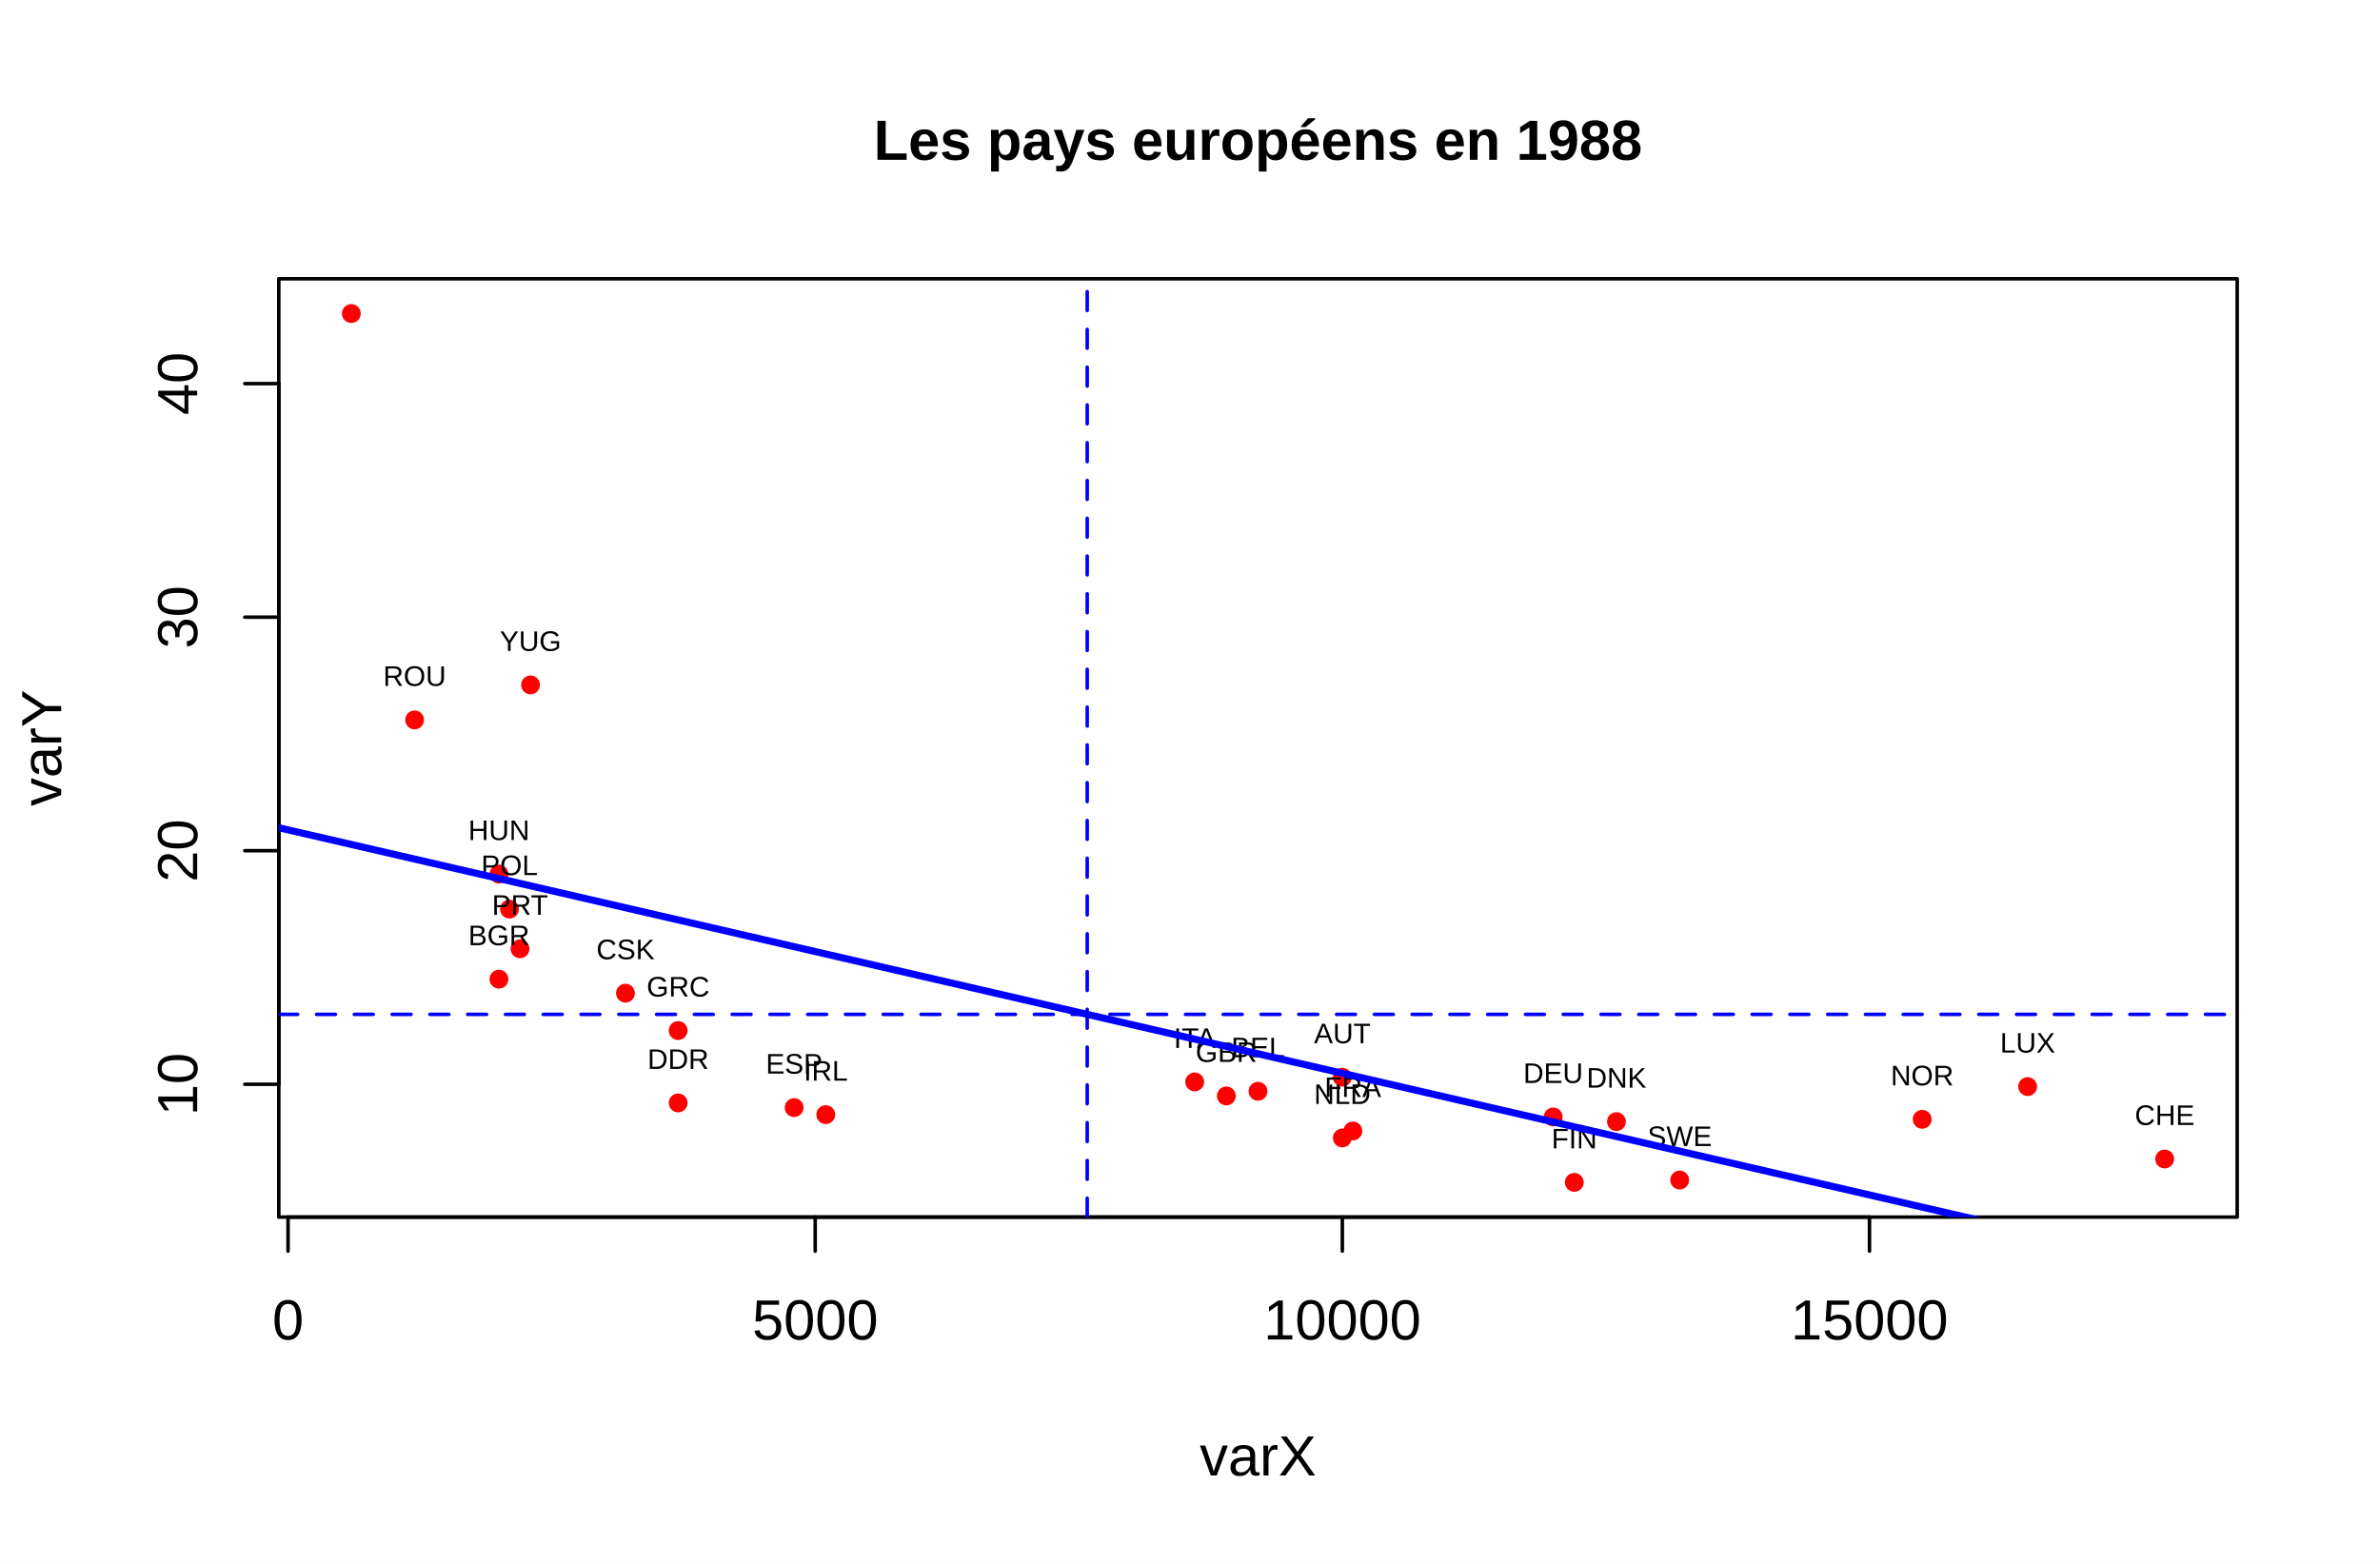
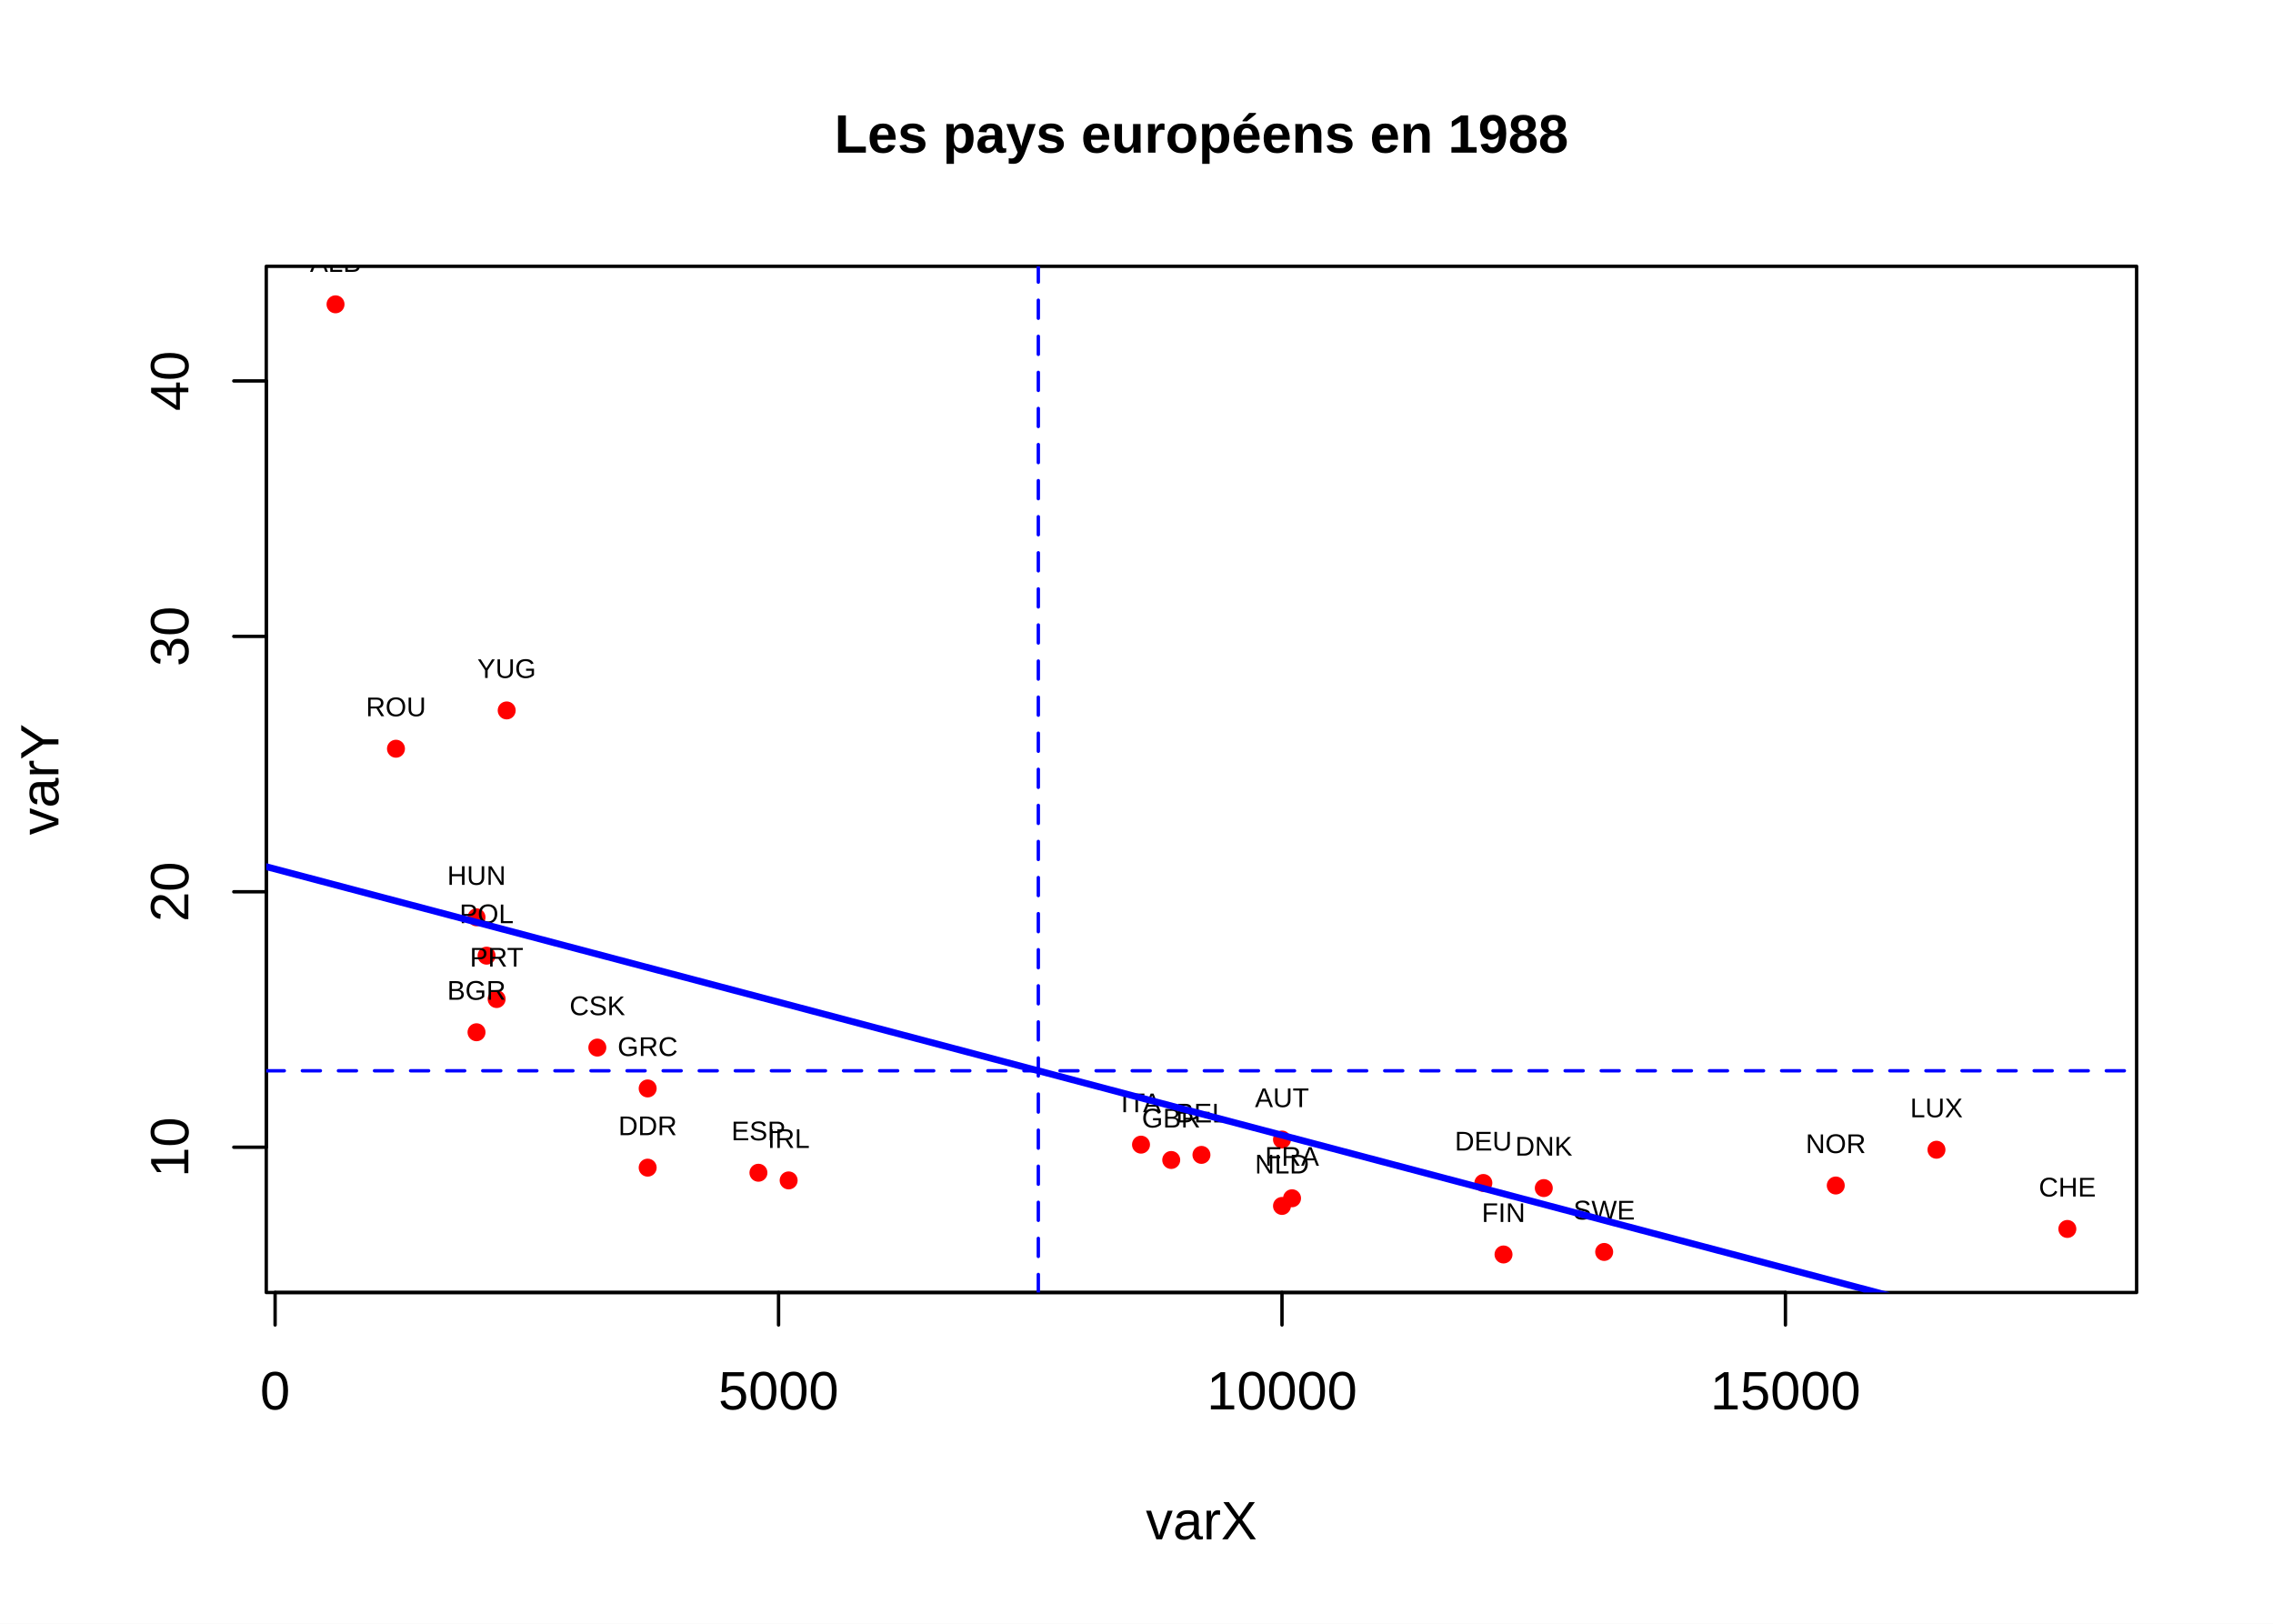
- <svg xmlns="http://www.w3.org/2000/svg" class="svglite" width="504.00pt" height="331.20pt" viewBox="0 0 504.00 331.20">
+ <svg xmlns="http://www.w3.org/2000/svg" class="svglite" width="504.00pt" height="360.00pt" viewBox="0 0 504.00 360.00">
  <defs>
    <style type="text/css">
    .svglite line, .svglite polyline, .svglite polygon, .svglite path, .svglite rect, .svglite circle {
      fill: none;
      stroke: #000000;
      stroke-linecap: round;
      stroke-linejoin: round;
      stroke-miterlimit: 10.00;
    }
    .svglite text {
      white-space: pre;
    }
  </style>
  </defs>
  <rect width="100%" height="100%" style="stroke: none; fill: #FFFFFF;" />
  <defs>
-     <clipPath id="cpMC4wMHw1MDQuMDB8MC4wMHwzMzEuMjA=">
-       <rect x="0.00" y="0.00" width="504.00" height="331.20" />
+     <clipPath id="cpMC4wMHw1MDQuMDB8MC4wMHwzNjAuMDA=">
+       <rect x="0.00" y="0.00" width="504.00" height="360.00" />
    </clipPath>
  </defs>
-   <g clip-path="url(#cpMC4wMHw1MDQuMDB8MC4wMHwzMzEuMjA=)">
+   <g clip-path="url(#cpMC4wMHw1MDQuMDB8MC4wMHwzNjAuMDA=)">
</g>
  <defs>
-     <clipPath id="cpNTkuMDR8NDczLjc2fDU5LjA0fDI1Ny43Ng==">
-       <rect x="59.04" y="59.04" width="414.72" height="198.72" />
+     <clipPath id="cpNTkuMDR8NDczLjc2fDU5LjA0fDI4Ni41Ng==">
+       <rect x="59.04" y="59.04" width="414.72" height="227.52" />
    </clipPath>
  </defs>
-   <g clip-path="url(#cpNTkuMDR8NDczLjc2fDU5LjA0fDI1Ny43Ng==)">
-     <circle cx="74.40" cy="66.40" r="1.62" style="stroke-width: 0.75; stroke: #FF0000; fill: #FF0000;" />
-     <circle cx="284.26" cy="228.14" r="1.62" style="stroke-width: 0.75; stroke: #FF0000; fill: #FF0000;" />
-     <circle cx="266.40" cy="231.11" r="1.62" style="stroke-width: 0.75; stroke: #FF0000; fill: #FF0000;" />
-     <circle cx="105.66" cy="207.37" r="1.62" style="stroke-width: 0.75; stroke: #FF0000; fill: #FF0000;" />
-     <circle cx="458.40" cy="245.45" r="1.62" style="stroke-width: 0.75; stroke: #FF0000; fill: #FF0000;" />
-     <circle cx="132.45" cy="210.34" r="1.62" style="stroke-width: 0.75; stroke: #FF0000; fill: #FF0000;" />
-     <circle cx="143.61" cy="233.58" r="1.62" style="stroke-width: 0.75; stroke: #FF0000; fill: #FF0000;" />
-     <circle cx="328.91" cy="236.55" r="1.62" style="stroke-width: 0.75; stroke: #FF0000; fill: #FF0000;" />
-     <circle cx="342.31" cy="237.54" r="1.62" style="stroke-width: 0.75; stroke: #FF0000; fill: #FF0000;" />
-     <circle cx="168.17" cy="234.57" r="1.62" style="stroke-width: 0.75; stroke: #FF0000; fill: #FF0000;" />
-     <circle cx="333.38" cy="250.40" r="1.62" style="stroke-width: 0.75; stroke: #FF0000; fill: #FF0000;" />
-     <circle cx="286.49" cy="239.52" r="1.62" style="stroke-width: 0.75; stroke: #FF0000; fill: #FF0000;" />
-     <circle cx="259.70" cy="232.10" r="1.62" style="stroke-width: 0.75; stroke: #FF0000; fill: #FF0000;" />
-     <circle cx="143.61" cy="218.25" r="1.62" style="stroke-width: 0.75; stroke: #FF0000; fill: #FF0000;" />
-     <circle cx="105.66" cy="185.11" r="1.62" style="stroke-width: 0.75; stroke: #FF0000; fill: #FF0000;" />
-     <circle cx="174.87" cy="236.06" r="1.62" style="stroke-width: 0.75; stroke: #FF0000; fill: #FF0000;" />
-     <circle cx="253.00" cy="229.13" r="1.62" style="stroke-width: 0.75; stroke: #FF0000; fill: #FF0000;" />
-     <circle cx="429.38" cy="230.12" r="1.62" style="stroke-width: 0.75; stroke: #FF0000; fill: #FF0000;" />
-     <circle cx="284.26" cy="241.00" r="1.62" style="stroke-width: 0.75; stroke: #FF0000; fill: #FF0000;" />
-     <circle cx="407.05" cy="237.05" r="1.62" style="stroke-width: 0.75; stroke: #FF0000; fill: #FF0000;" />
-     <circle cx="107.89" cy="192.53" r="1.62" style="stroke-width: 0.75; stroke: #FF0000; fill: #FF0000;" />
-     <circle cx="110.12" cy="200.94" r="1.62" style="stroke-width: 0.75; stroke: #FF0000; fill: #FF0000;" />
-     <circle cx="87.80" cy="152.46" r="1.62" style="stroke-width: 0.75; stroke: #FF0000; fill: #FF0000;" />
-     <circle cx="355.70" cy="249.91" r="1.62" style="stroke-width: 0.75; stroke: #FF0000; fill: #FF0000;" />
-     <circle cx="112.35" cy="145.05" r="1.62" style="stroke-width: 0.75; stroke: #FF0000; fill: #FF0000;" />
+   <g clip-path="url(#cpNTkuMDR8NDczLjc2fDU5LjA0fDI4Ni41Ng==)">
+     <circle cx="74.40" cy="67.47" r="1.62" style="stroke-width: 0.75; stroke: #FF0000; fill: #FF0000;" />
+     <circle cx="284.26" cy="252.65" r="1.62" style="stroke-width: 0.75; stroke: #FF0000; fill: #FF0000;" />
+     <circle cx="266.40" cy="256.05" r="1.62" style="stroke-width: 0.75; stroke: #FF0000; fill: #FF0000;" />
+     <circle cx="105.66" cy="228.86" r="1.62" style="stroke-width: 0.75; stroke: #FF0000; fill: #FF0000;" />
+     <circle cx="458.40" cy="272.47" r="1.62" style="stroke-width: 0.75; stroke: #FF0000; fill: #FF0000;" />
+     <circle cx="132.45" cy="232.26" r="1.62" style="stroke-width: 0.75; stroke: #FF0000; fill: #FF0000;" />
+     <circle cx="143.61" cy="258.88" r="1.62" style="stroke-width: 0.75; stroke: #FF0000; fill: #FF0000;" />
+     <circle cx="328.91" cy="262.28" r="1.62" style="stroke-width: 0.75; stroke: #FF0000; fill: #FF0000;" />
+     <circle cx="342.31" cy="263.41" r="1.62" style="stroke-width: 0.75; stroke: #FF0000; fill: #FF0000;" />
+     <circle cx="168.17" cy="260.01" r="1.62" style="stroke-width: 0.75; stroke: #FF0000; fill: #FF0000;" />
+     <circle cx="333.38" cy="278.13" r="1.62" style="stroke-width: 0.75; stroke: #FF0000; fill: #FF0000;" />
+     <circle cx="286.49" cy="265.67" r="1.62" style="stroke-width: 0.75; stroke: #FF0000; fill: #FF0000;" />
+     <circle cx="259.70" cy="257.18" r="1.62" style="stroke-width: 0.75; stroke: #FF0000; fill: #FF0000;" />
+     <circle cx="143.61" cy="241.32" r="1.62" style="stroke-width: 0.75; stroke: #FF0000; fill: #FF0000;" />
+     <circle cx="105.66" cy="203.38" r="1.62" style="stroke-width: 0.75; stroke: #FF0000; fill: #FF0000;" />
+     <circle cx="174.87" cy="261.71" r="1.62" style="stroke-width: 0.75; stroke: #FF0000; fill: #FF0000;" />
+     <circle cx="253.00" cy="253.78" r="1.62" style="stroke-width: 0.75; stroke: #FF0000; fill: #FF0000;" />
+     <circle cx="429.38" cy="254.91" r="1.62" style="stroke-width: 0.75; stroke: #FF0000; fill: #FF0000;" />
+     <circle cx="284.26" cy="267.37" r="1.62" style="stroke-width: 0.75; stroke: #FF0000; fill: #FF0000;" />
+     <circle cx="407.05" cy="262.84" r="1.62" style="stroke-width: 0.75; stroke: #FF0000; fill: #FF0000;" />
+     <circle cx="107.89" cy="211.88" r="1.62" style="stroke-width: 0.75; stroke: #FF0000; fill: #FF0000;" />
+     <circle cx="110.12" cy="221.50" r="1.62" style="stroke-width: 0.75; stroke: #FF0000; fill: #FF0000;" />
+     <circle cx="87.80" cy="166.00" r="1.62" style="stroke-width: 0.75; stroke: #FF0000; fill: #FF0000;" />
+     <circle cx="355.70" cy="277.57" r="1.62" style="stroke-width: 0.75; stroke: #FF0000; fill: #FF0000;" />
+     <circle cx="112.35" cy="157.51" r="1.62" style="stroke-width: 0.75; stroke: #FF0000; fill: #FF0000;" />
  </g>
-   <g clip-path="url(#cpMC4wMHw1MDQuMDB8MC4wMHwzMzEuMjA=)">
-     <line x1="61.00" y1="257.76" x2="395.89" y2="257.76" style="stroke-width: 0.75;" />
-     <line x1="61.00" y1="257.76" x2="61.00" y2="264.96" style="stroke-width: 0.75;" />
-     <line x1="172.63" y1="257.76" x2="172.63" y2="264.96" style="stroke-width: 0.75;" />
-     <line x1="284.26" y1="257.76" x2="284.26" y2="264.96" style="stroke-width: 0.75;" />
-     <line x1="395.89" y1="257.76" x2="395.89" y2="264.96" style="stroke-width: 0.75;" />
-     <text x="61.00" y="283.68" text-anchor="middle" style="font-size: 12.00px; font-family: &quot;Arial&quot;;" textLength="6.67px" lengthAdjust="spacingAndGlyphs">0</text>
-     <text x="172.63" y="283.68" text-anchor="middle" style="font-size: 12.00px; font-family: &quot;Arial&quot;;" textLength="26.70px" lengthAdjust="spacingAndGlyphs">5000</text>
-     <text x="284.26" y="283.68" text-anchor="middle" style="font-size: 12.00px; font-family: &quot;Arial&quot;;" textLength="33.37px" lengthAdjust="spacingAndGlyphs">10000</text>
-     <text x="395.89" y="283.68" text-anchor="middle" style="font-size: 12.00px; font-family: &quot;Arial&quot;;" textLength="33.37px" lengthAdjust="spacingAndGlyphs">15000</text>
-     <line x1="59.04" y1="229.63" x2="59.04" y2="81.24" style="stroke-width: 0.75;" />
-     <line x1="59.04" y1="229.63" x2="51.84" y2="229.63" style="stroke-width: 0.75;" />
-     <line x1="59.04" y1="180.16" x2="51.84" y2="180.16" style="stroke-width: 0.75;" />
-     <line x1="59.04" y1="130.70" x2="51.84" y2="130.70" style="stroke-width: 0.75;" />
-     <line x1="59.04" y1="81.24" x2="51.84" y2="81.24" style="stroke-width: 0.75;" />
-     <text transform="translate(41.76,229.63) rotate(-90)" text-anchor="middle" style="font-size: 12.00px; font-family: &quot;Arial&quot;;" textLength="13.35px" lengthAdjust="spacingAndGlyphs">10</text>
-     <text transform="translate(41.76,180.16) rotate(-90)" text-anchor="middle" style="font-size: 12.00px; font-family: &quot;Arial&quot;;" textLength="13.35px" lengthAdjust="spacingAndGlyphs">20</text>
-     <text transform="translate(41.76,130.70) rotate(-90)" text-anchor="middle" style="font-size: 12.00px; font-family: &quot;Arial&quot;;" textLength="13.35px" lengthAdjust="spacingAndGlyphs">30</text>
-     <text transform="translate(41.76,81.24) rotate(-90)" text-anchor="middle" style="font-size: 12.00px; font-family: &quot;Arial&quot;;" textLength="13.35px" lengthAdjust="spacingAndGlyphs">40</text>
-     <polygon points="59.04,257.76 473.76,257.76 473.76,59.04 59.04,59.04 " style="stroke-width: 0.75;" />
+   <g clip-path="url(#cpMC4wMHw1MDQuMDB8MC4wMHwzNjAuMDA=)">
+     <line x1="61.00" y1="286.56" x2="395.89" y2="286.56" style="stroke-width: 0.75;" />
+     <line x1="61.00" y1="286.56" x2="61.00" y2="293.76" style="stroke-width: 0.75;" />
+     <line x1="172.63" y1="286.56" x2="172.63" y2="293.76" style="stroke-width: 0.75;" />
+     <line x1="284.26" y1="286.56" x2="284.26" y2="293.76" style="stroke-width: 0.75;" />
+     <line x1="395.89" y1="286.56" x2="395.89" y2="293.76" style="stroke-width: 0.75;" />
+     <text x="61.00" y="312.48" text-anchor="middle" style="font-size: 12.00px; font-family: &quot;Arial&quot;;" textLength="6.67px" lengthAdjust="spacingAndGlyphs">0</text>
+     <text x="172.63" y="312.48" text-anchor="middle" style="font-size: 12.00px; font-family: &quot;Arial&quot;;" textLength="26.70px" lengthAdjust="spacingAndGlyphs">5000</text>
+     <text x="284.26" y="312.48" text-anchor="middle" style="font-size: 12.00px; font-family: &quot;Arial&quot;;" textLength="33.37px" lengthAdjust="spacingAndGlyphs">10000</text>
+     <text x="395.89" y="312.48" text-anchor="middle" style="font-size: 12.00px; font-family: &quot;Arial&quot;;" textLength="33.37px" lengthAdjust="spacingAndGlyphs">15000</text>
+     <line x1="59.04" y1="254.35" x2="59.04" y2="84.46" style="stroke-width: 0.75;" />
+     <line x1="59.04" y1="254.35" x2="51.84" y2="254.35" style="stroke-width: 0.75;" />
+     <line x1="59.04" y1="197.72" x2="51.84" y2="197.72" style="stroke-width: 0.75;" />
+     <line x1="59.04" y1="141.09" x2="51.84" y2="141.09" style="stroke-width: 0.75;" />
+     <line x1="59.04" y1="84.46" x2="51.84" y2="84.46" style="stroke-width: 0.75;" />
+     <text transform="translate(41.76,254.35) rotate(-90)" text-anchor="middle" style="font-size: 12.00px; font-family: &quot;Arial&quot;;" textLength="13.35px" lengthAdjust="spacingAndGlyphs">10</text>
+     <text transform="translate(41.76,197.72) rotate(-90)" text-anchor="middle" style="font-size: 12.00px; font-family: &quot;Arial&quot;;" textLength="13.35px" lengthAdjust="spacingAndGlyphs">20</text>
+     <text transform="translate(41.76,141.09) rotate(-90)" text-anchor="middle" style="font-size: 12.00px; font-family: &quot;Arial&quot;;" textLength="13.35px" lengthAdjust="spacingAndGlyphs">30</text>
+     <text transform="translate(41.76,84.46) rotate(-90)" text-anchor="middle" style="font-size: 12.00px; font-family: &quot;Arial&quot;;" textLength="13.35px" lengthAdjust="spacingAndGlyphs">40</text>
+     <polygon points="59.04,286.56 473.76,286.56 473.76,59.04 59.04,59.04 " style="stroke-width: 0.75;" />
    <text x="266.40" y="33.84" text-anchor="middle" style="font-size: 12.00px; font-weight: bold; font-family: &quot;Arial&quot;;" textLength="162.76px" lengthAdjust="spacingAndGlyphs">Les pays européens en 1988</text>
-     <text x="266.40" y="312.48" text-anchor="middle" style="font-size: 12.00px; font-family: &quot;Arial&quot;;" textLength="24.67px" lengthAdjust="spacingAndGlyphs">varX</text>
-     <text transform="translate(12.96,158.40) rotate(-90)" text-anchor="middle" style="font-size: 12.00px; font-family: &quot;Arial&quot;;" textLength="24.67px" lengthAdjust="spacingAndGlyphs">varY</text>
+     <text x="266.40" y="341.28" text-anchor="middle" style="font-size: 12.00px; font-family: &quot;Arial&quot;;" textLength="24.67px" lengthAdjust="spacingAndGlyphs">varX</text>
+     <text transform="translate(12.96,172.80) rotate(-90)" text-anchor="middle" style="font-size: 12.00px; font-family: &quot;Arial&quot;;" textLength="24.67px" lengthAdjust="spacingAndGlyphs">varY</text>
  </g>
-   <g clip-path="url(#cpNTkuMDR8NDczLjc2fDU5LjA0fDI1Ny43Ng==)">
-     <text x="74.40" y="59.20" text-anchor="middle" style="font-size: 6.00px; font-family: &quot;Arial&quot;;" textLength="11.34px" lengthAdjust="spacingAndGlyphs">ALB</text>
-     <text x="284.26" y="220.94" text-anchor="middle" style="font-size: 6.00px; font-family: &quot;Arial&quot;;" textLength="12.00px" lengthAdjust="spacingAndGlyphs">AUT</text>
-     <text x="266.40" y="223.91" text-anchor="middle" style="font-size: 6.00px; font-family: &quot;Arial&quot;;" textLength="11.34px" lengthAdjust="spacingAndGlyphs">BEL</text>
-     <text x="105.66" y="200.17" text-anchor="middle" style="font-size: 6.00px; font-family: &quot;Arial&quot;;" textLength="13.00px" lengthAdjust="spacingAndGlyphs">BGR</text>
-     <text x="458.40" y="238.25" text-anchor="middle" style="font-size: 6.00px; font-family: &quot;Arial&quot;;" textLength="12.67px" lengthAdjust="spacingAndGlyphs">CHE</text>
-     <text x="132.45" y="203.14" text-anchor="middle" style="font-size: 6.00px; font-family: &quot;Arial&quot;;" textLength="12.34px" lengthAdjust="spacingAndGlyphs">CSK</text>
-     <text x="143.61" y="226.38" text-anchor="middle" style="font-size: 6.00px; font-family: &quot;Arial&quot;;" textLength="13.00px" lengthAdjust="spacingAndGlyphs">DDR</text>
-     <text x="328.91" y="229.35" text-anchor="middle" style="font-size: 6.00px; font-family: &quot;Arial&quot;;" textLength="12.67px" lengthAdjust="spacingAndGlyphs">DEU</text>
-     <text x="342.31" y="230.34" text-anchor="middle" style="font-size: 6.00px; font-family: &quot;Arial&quot;;" textLength="12.67px" lengthAdjust="spacingAndGlyphs">DNK</text>
-     <text x="168.17" y="227.37" text-anchor="middle" style="font-size: 6.00px; font-family: &quot;Arial&quot;;" textLength="12.01px" lengthAdjust="spacingAndGlyphs">ESP</text>
-     <text x="333.38" y="243.20" text-anchor="middle" style="font-size: 6.00px; font-family: &quot;Arial&quot;;" textLength="9.67px" lengthAdjust="spacingAndGlyphs">FIN</text>
-     <text x="286.49" y="232.32" text-anchor="middle" style="font-size: 6.00px; font-family: &quot;Arial&quot;;" textLength="12.00px" lengthAdjust="spacingAndGlyphs">FRA</text>
-     <text x="259.70" y="224.90" text-anchor="middle" style="font-size: 6.00px; font-family: &quot;Arial&quot;;" textLength="13.00px" lengthAdjust="spacingAndGlyphs">GBR</text>
-     <text x="143.61" y="211.05" text-anchor="middle" style="font-size: 6.00px; font-family: &quot;Arial&quot;;" textLength="13.33px" lengthAdjust="spacingAndGlyphs">GRC</text>
-     <text x="105.66" y="177.91" text-anchor="middle" style="font-size: 6.00px; font-family: &quot;Arial&quot;;" textLength="13.00px" lengthAdjust="spacingAndGlyphs">HUN</text>
-     <text x="174.87" y="228.86" text-anchor="middle" style="font-size: 6.00px; font-family: &quot;Arial&quot;;" textLength="9.34px" lengthAdjust="spacingAndGlyphs">IRL</text>
-     <text x="253.00" y="221.93" text-anchor="middle" style="font-size: 6.00px; font-family: &quot;Arial&quot;;" textLength="9.34px" lengthAdjust="spacingAndGlyphs">ITA</text>
-     <text x="429.38" y="222.92" text-anchor="middle" style="font-size: 6.00px; font-family: &quot;Arial&quot;;" textLength="11.67px" lengthAdjust="spacingAndGlyphs">LUX</text>
-     <text x="284.26" y="233.80" text-anchor="middle" style="font-size: 6.00px; font-family: &quot;Arial&quot;;" textLength="12.00px" lengthAdjust="spacingAndGlyphs">NLD</text>
-     <text x="407.05" y="229.85" text-anchor="middle" style="font-size: 6.00px; font-family: &quot;Arial&quot;;" textLength="13.33px" lengthAdjust="spacingAndGlyphs">NOR</text>
-     <text x="107.89" y="185.33" text-anchor="middle" style="font-size: 6.00px; font-family: &quot;Arial&quot;;" textLength="12.00px" lengthAdjust="spacingAndGlyphs">POL</text>
-     <text x="110.12" y="193.74" text-anchor="middle" style="font-size: 6.00px; font-family: &quot;Arial&quot;;" textLength="12.00px" lengthAdjust="spacingAndGlyphs">PRT</text>
-     <text x="87.80" y="145.26" text-anchor="middle" style="font-size: 6.00px; font-family: &quot;Arial&quot;;" textLength="13.33px" lengthAdjust="spacingAndGlyphs">ROU</text>
-     <text x="355.70" y="242.71" text-anchor="middle" style="font-size: 6.00px; font-family: &quot;Arial&quot;;" textLength="13.67px" lengthAdjust="spacingAndGlyphs">SWE</text>
-     <text x="112.35" y="137.85" text-anchor="middle" style="font-size: 6.00px; font-family: &quot;Arial&quot;;" textLength="13.00px" lengthAdjust="spacingAndGlyphs">YUG</text>
-     <line x1="230.23" y1="257.76" x2="230.23" y2="59.04" style="stroke-width: 0.75; stroke: #0000FF; stroke-dasharray: 4.00,4.00;" />
-     <line x1="59.04" y1="214.83" x2="473.76" y2="214.83" style="stroke-width: 0.75; stroke: #0000FF; stroke-dasharray: 4.00,4.00;" />
-     <line x1="59.04" y1="175.30" x2="473.76" y2="271.05" style="stroke-width: 1.50; stroke: #0000FF;" />
+   <g clip-path="url(#cpNTkuMDR8NDczLjc2fDU5LjA0fDI4Ni41Ng==)">
+     <text x="74.40" y="60.27" text-anchor="middle" style="font-size: 6.00px; font-family: &quot;Arial&quot;;" textLength="11.34px" lengthAdjust="spacingAndGlyphs">ALB</text>
+     <text x="284.26" y="245.45" text-anchor="middle" style="font-size: 6.00px; font-family: &quot;Arial&quot;;" textLength="12.00px" lengthAdjust="spacingAndGlyphs">AUT</text>
+     <text x="266.40" y="248.85" text-anchor="middle" style="font-size: 6.00px; font-family: &quot;Arial&quot;;" textLength="11.34px" lengthAdjust="spacingAndGlyphs">BEL</text>
+     <text x="105.66" y="221.66" text-anchor="middle" style="font-size: 6.00px; font-family: &quot;Arial&quot;;" textLength="13.00px" lengthAdjust="spacingAndGlyphs">BGR</text>
+     <text x="458.40" y="265.27" text-anchor="middle" style="font-size: 6.00px; font-family: &quot;Arial&quot;;" textLength="12.67px" lengthAdjust="spacingAndGlyphs">CHE</text>
+     <text x="132.45" y="225.06" text-anchor="middle" style="font-size: 6.00px; font-family: &quot;Arial&quot;;" textLength="12.34px" lengthAdjust="spacingAndGlyphs">CSK</text>
+     <text x="143.61" y="251.68" text-anchor="middle" style="font-size: 6.00px; font-family: &quot;Arial&quot;;" textLength="13.00px" lengthAdjust="spacingAndGlyphs">DDR</text>
+     <text x="328.91" y="255.08" text-anchor="middle" style="font-size: 6.00px; font-family: &quot;Arial&quot;;" textLength="12.67px" lengthAdjust="spacingAndGlyphs">DEU</text>
+     <text x="342.31" y="256.21" text-anchor="middle" style="font-size: 6.00px; font-family: &quot;Arial&quot;;" textLength="12.67px" lengthAdjust="spacingAndGlyphs">DNK</text>
+     <text x="168.17" y="252.81" text-anchor="middle" style="font-size: 6.00px; font-family: &quot;Arial&quot;;" textLength="12.01px" lengthAdjust="spacingAndGlyphs">ESP</text>
+     <text x="333.38" y="270.93" text-anchor="middle" style="font-size: 6.00px; font-family: &quot;Arial&quot;;" textLength="9.67px" lengthAdjust="spacingAndGlyphs">FIN</text>
+     <text x="286.49" y="258.47" text-anchor="middle" style="font-size: 6.00px; font-family: &quot;Arial&quot;;" textLength="12.00px" lengthAdjust="spacingAndGlyphs">FRA</text>
+     <text x="259.70" y="249.98" text-anchor="middle" style="font-size: 6.00px; font-family: &quot;Arial&quot;;" textLength="13.00px" lengthAdjust="spacingAndGlyphs">GBR</text>
+     <text x="143.61" y="234.12" text-anchor="middle" style="font-size: 6.00px; font-family: &quot;Arial&quot;;" textLength="13.33px" lengthAdjust="spacingAndGlyphs">GRC</text>
+     <text x="105.66" y="196.18" text-anchor="middle" style="font-size: 6.00px; font-family: &quot;Arial&quot;;" textLength="13.00px" lengthAdjust="spacingAndGlyphs">HUN</text>
+     <text x="174.87" y="254.51" text-anchor="middle" style="font-size: 6.00px; font-family: &quot;Arial&quot;;" textLength="9.34px" lengthAdjust="spacingAndGlyphs">IRL</text>
+     <text x="253.00" y="246.58" text-anchor="middle" style="font-size: 6.00px; font-family: &quot;Arial&quot;;" textLength="9.34px" lengthAdjust="spacingAndGlyphs">ITA</text>
+     <text x="429.38" y="247.71" text-anchor="middle" style="font-size: 6.00px; font-family: &quot;Arial&quot;;" textLength="11.67px" lengthAdjust="spacingAndGlyphs">LUX</text>
+     <text x="284.26" y="260.17" text-anchor="middle" style="font-size: 6.00px; font-family: &quot;Arial&quot;;" textLength="12.00px" lengthAdjust="spacingAndGlyphs">NLD</text>
+     <text x="407.05" y="255.64" text-anchor="middle" style="font-size: 6.00px; font-family: &quot;Arial&quot;;" textLength="13.33px" lengthAdjust="spacingAndGlyphs">NOR</text>
+     <text x="107.89" y="204.68" text-anchor="middle" style="font-size: 6.00px; font-family: &quot;Arial&quot;;" textLength="12.00px" lengthAdjust="spacingAndGlyphs">POL</text>
+     <text x="110.12" y="214.30" text-anchor="middle" style="font-size: 6.00px; font-family: &quot;Arial&quot;;" textLength="12.00px" lengthAdjust="spacingAndGlyphs">PRT</text>
+     <text x="87.80" y="158.80" text-anchor="middle" style="font-size: 6.00px; font-family: &quot;Arial&quot;;" textLength="13.33px" lengthAdjust="spacingAndGlyphs">ROU</text>
+     <text x="355.70" y="270.37" text-anchor="middle" style="font-size: 6.00px; font-family: &quot;Arial&quot;;" textLength="13.67px" lengthAdjust="spacingAndGlyphs">SWE</text>
+     <text x="112.35" y="150.31" text-anchor="middle" style="font-size: 6.00px; font-family: &quot;Arial&quot;;" textLength="13.00px" lengthAdjust="spacingAndGlyphs">YUG</text>
+     <line x1="230.23" y1="286.56" x2="230.23" y2="59.04" style="stroke-width: 0.75; stroke: #0000FF; stroke-dasharray: 4.00,4.00;" />
+     <line x1="59.04" y1="237.40" x2="473.76" y2="237.40" style="stroke-width: 0.75; stroke: #0000FF; stroke-dasharray: 4.00,4.00;" />
+     <line x1="59.04" y1="192.15" x2="473.76" y2="301.77" style="stroke-width: 1.50; stroke: #0000FF;" />
  </g>
</svg>
